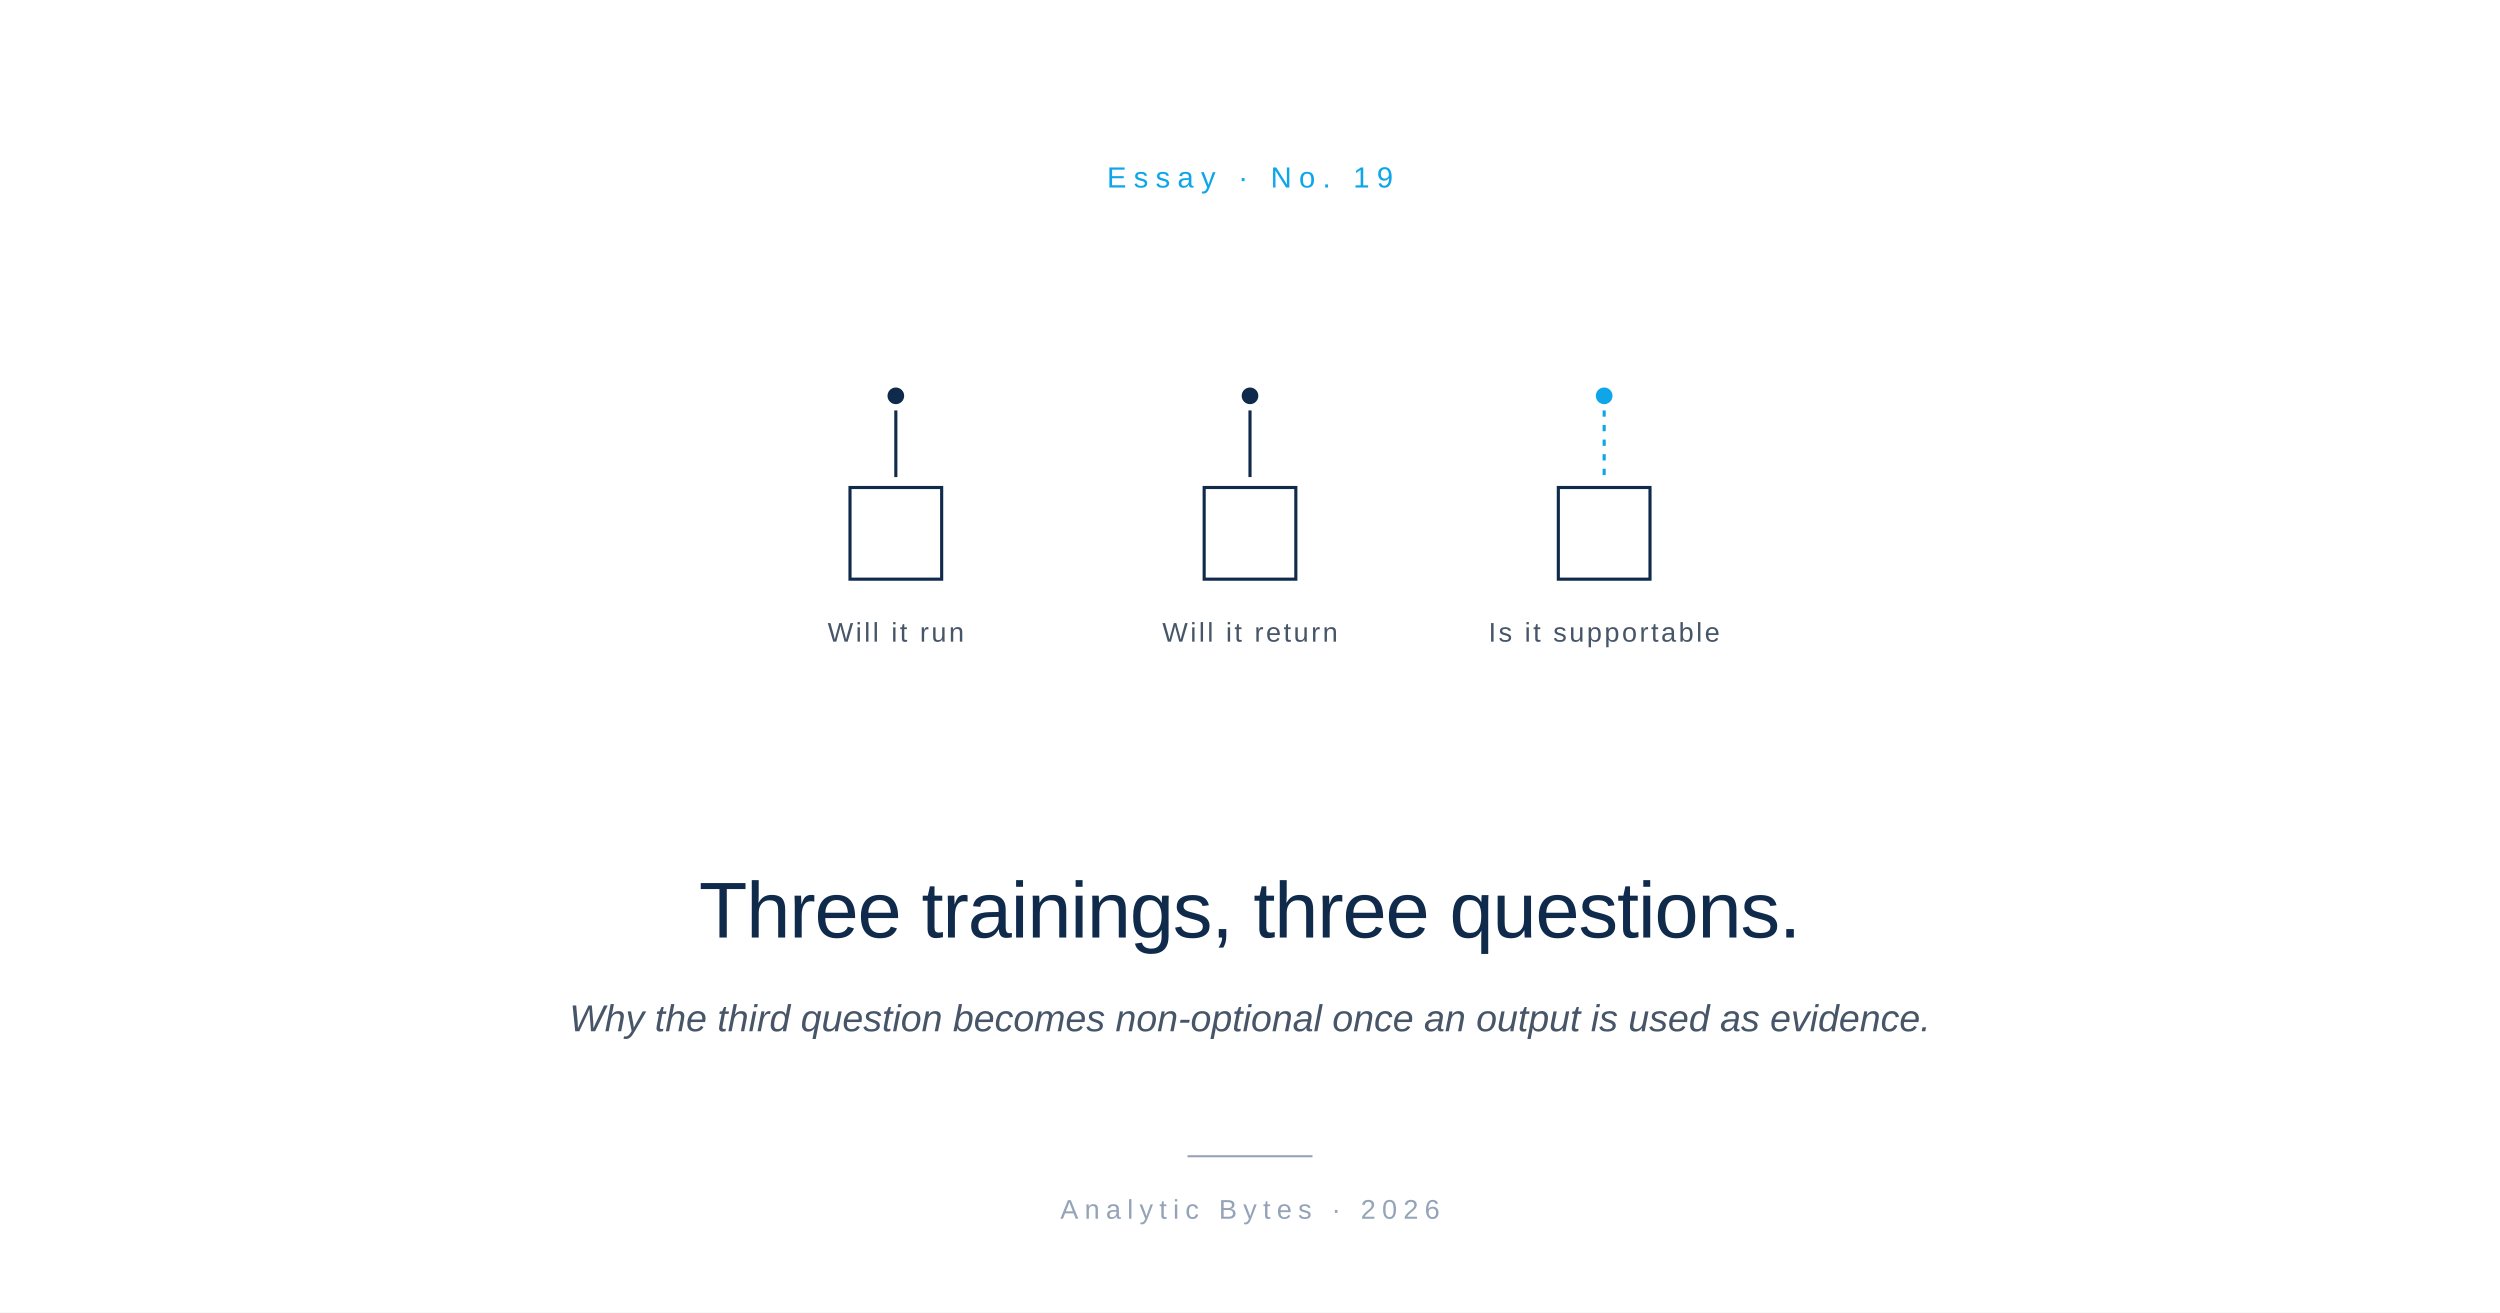
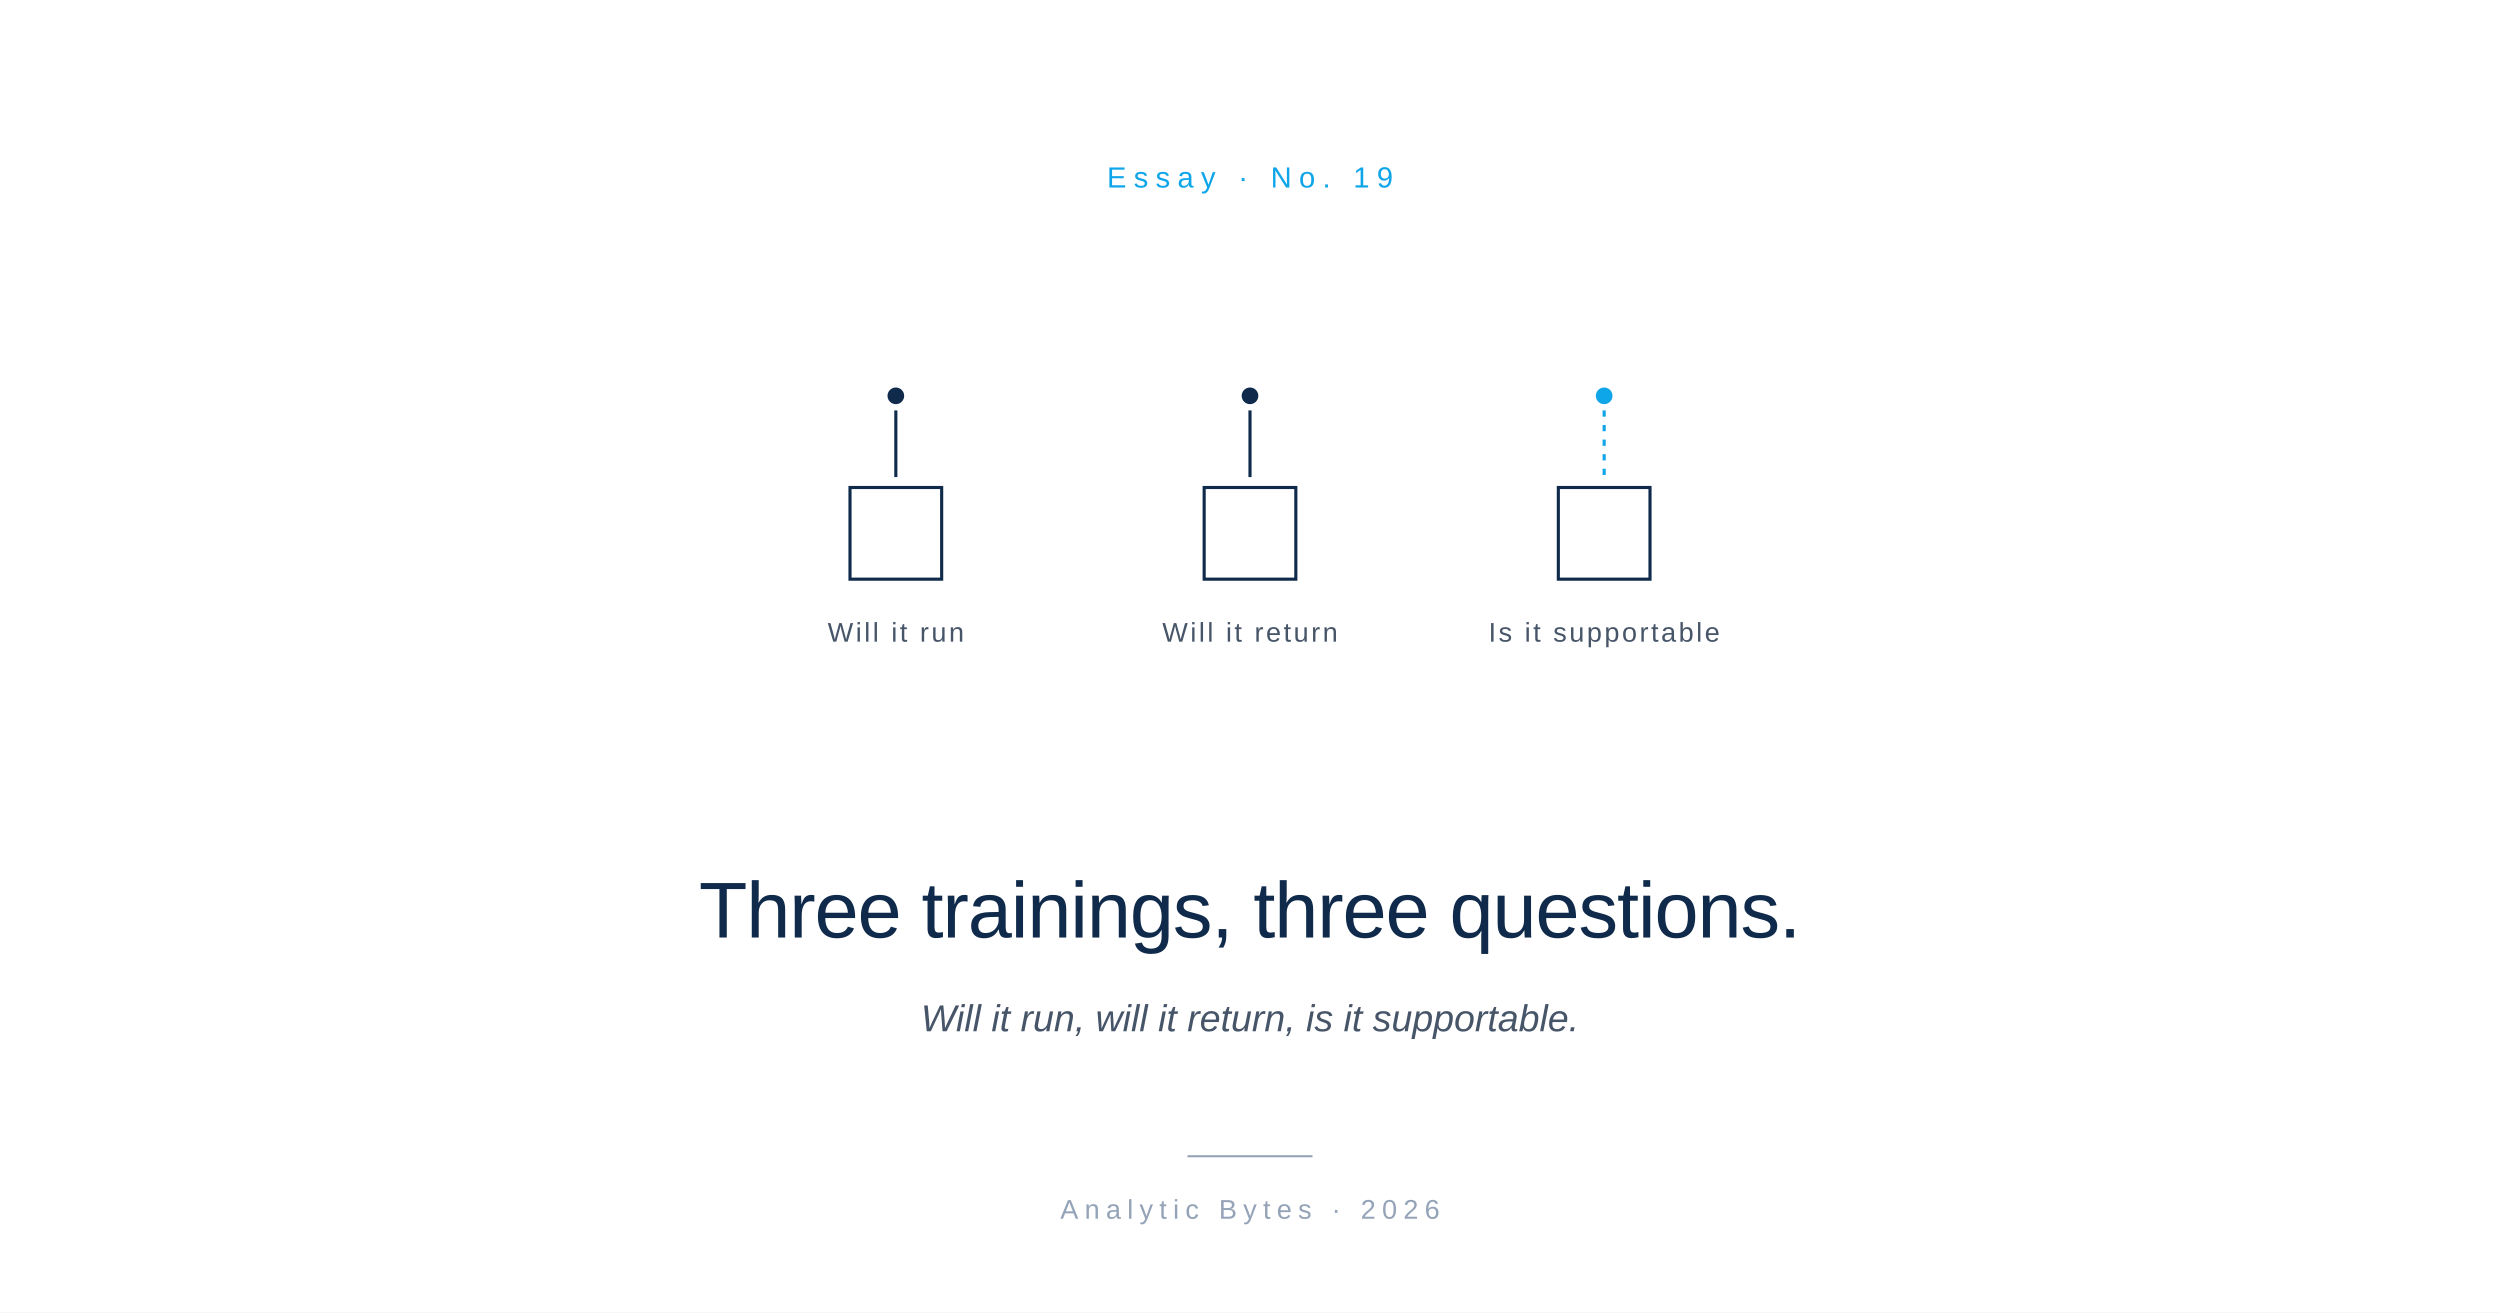
<svg xmlns="http://www.w3.org/2000/svg" viewBox="0 0 1200 630" role="img">
  <rect width="1200" height="630" fill="#FFFFFF" />
  <text x="600" y="90" font-family="-apple-system, BlinkMacSystemFont, 'Helvetica Neue', Arial, sans-serif" font-size="14" font-weight="500" letter-spacing="3.5" fill="#0EA5E9" text-anchor="middle">Essay  ·  No. 19</text>
  <g transform="translate(600, 260)">
    <circle cx="-170" cy="-70" r="4" fill="#0F2A4A" />
    <line x1="-170" y1="-63" x2="-170" y2="-31" stroke="#0F2A4A" stroke-width="1.5" />
    <rect x="-192" y="-26" width="44" height="44" fill="none" stroke="#0F2A4A" stroke-width="1.5" />
    <text x="-170" y="48" font-family="-apple-system, BlinkMacSystemFont, 'Helvetica Neue', Arial, sans-serif" font-size="13" letter-spacing="1.2" fill="#475569" text-anchor="middle">Will it run</text>
    <circle cx="0" cy="-70" r="4" fill="#0F2A4A" />
    <line x1="0" y1="-63" x2="0" y2="-31" stroke="#0F2A4A" stroke-width="1.5" />
    <rect x="-22" y="-26" width="44" height="44" fill="none" stroke="#0F2A4A" stroke-width="1.5" />
    <text x="0" y="48" font-family="-apple-system, BlinkMacSystemFont, 'Helvetica Neue', Arial, sans-serif" font-size="13" letter-spacing="1.2" fill="#475569" text-anchor="middle">Will it return</text>
    <circle cx="170" cy="-70" r="4" fill="#0EA5E9" />
    <line x1="170" y1="-63" x2="170" y2="-31" stroke="#0EA5E9" stroke-width="1.5" stroke-dasharray="3 4" />
    <rect x="148" y="-26" width="44" height="44" fill="none" stroke="#0F2A4A" stroke-width="1.5" />
    <text x="170" y="48" font-family="-apple-system, BlinkMacSystemFont, 'Helvetica Neue', Arial, sans-serif" font-size="13" letter-spacing="1.2" fill="#475569" text-anchor="middle">Is it supportable</text>
  </g>
  <text x="600" y="450" font-family="-apple-system, BlinkMacSystemFont, 'Helvetica Neue', Arial, sans-serif" font-size="38" font-weight="500" letter-spacing="-0.5" fill="#0F2A4A" text-anchor="middle">Three trainings, three questions.</text>
-   <text x="600" y="495" font-family="-apple-system, BlinkMacSystemFont, 'Helvetica Neue', Arial, sans-serif" font-size="18" font-style="italic" fill="#475569" text-anchor="middle">Why the third question becomes non-optional once an output is used as evidence.</text>
+   <text x="600" y="495" font-family="-apple-system, BlinkMacSystemFont, 'Helvetica Neue', Arial, sans-serif" font-size="18" font-style="italic" fill="#475569" text-anchor="middle">Will it run, will it return, is it supportable.</text>
  <line x1="570" y1="555" x2="630" y2="555" stroke="#94A3B8" stroke-width="1" />
  <text x="600" y="585" font-family="-apple-system, BlinkMacSystemFont, 'Helvetica Neue', Arial, sans-serif" font-size="13" letter-spacing="3" fill="#94A3B8" text-anchor="middle">Analytic Bytes  ·  2026</text>
</svg>
